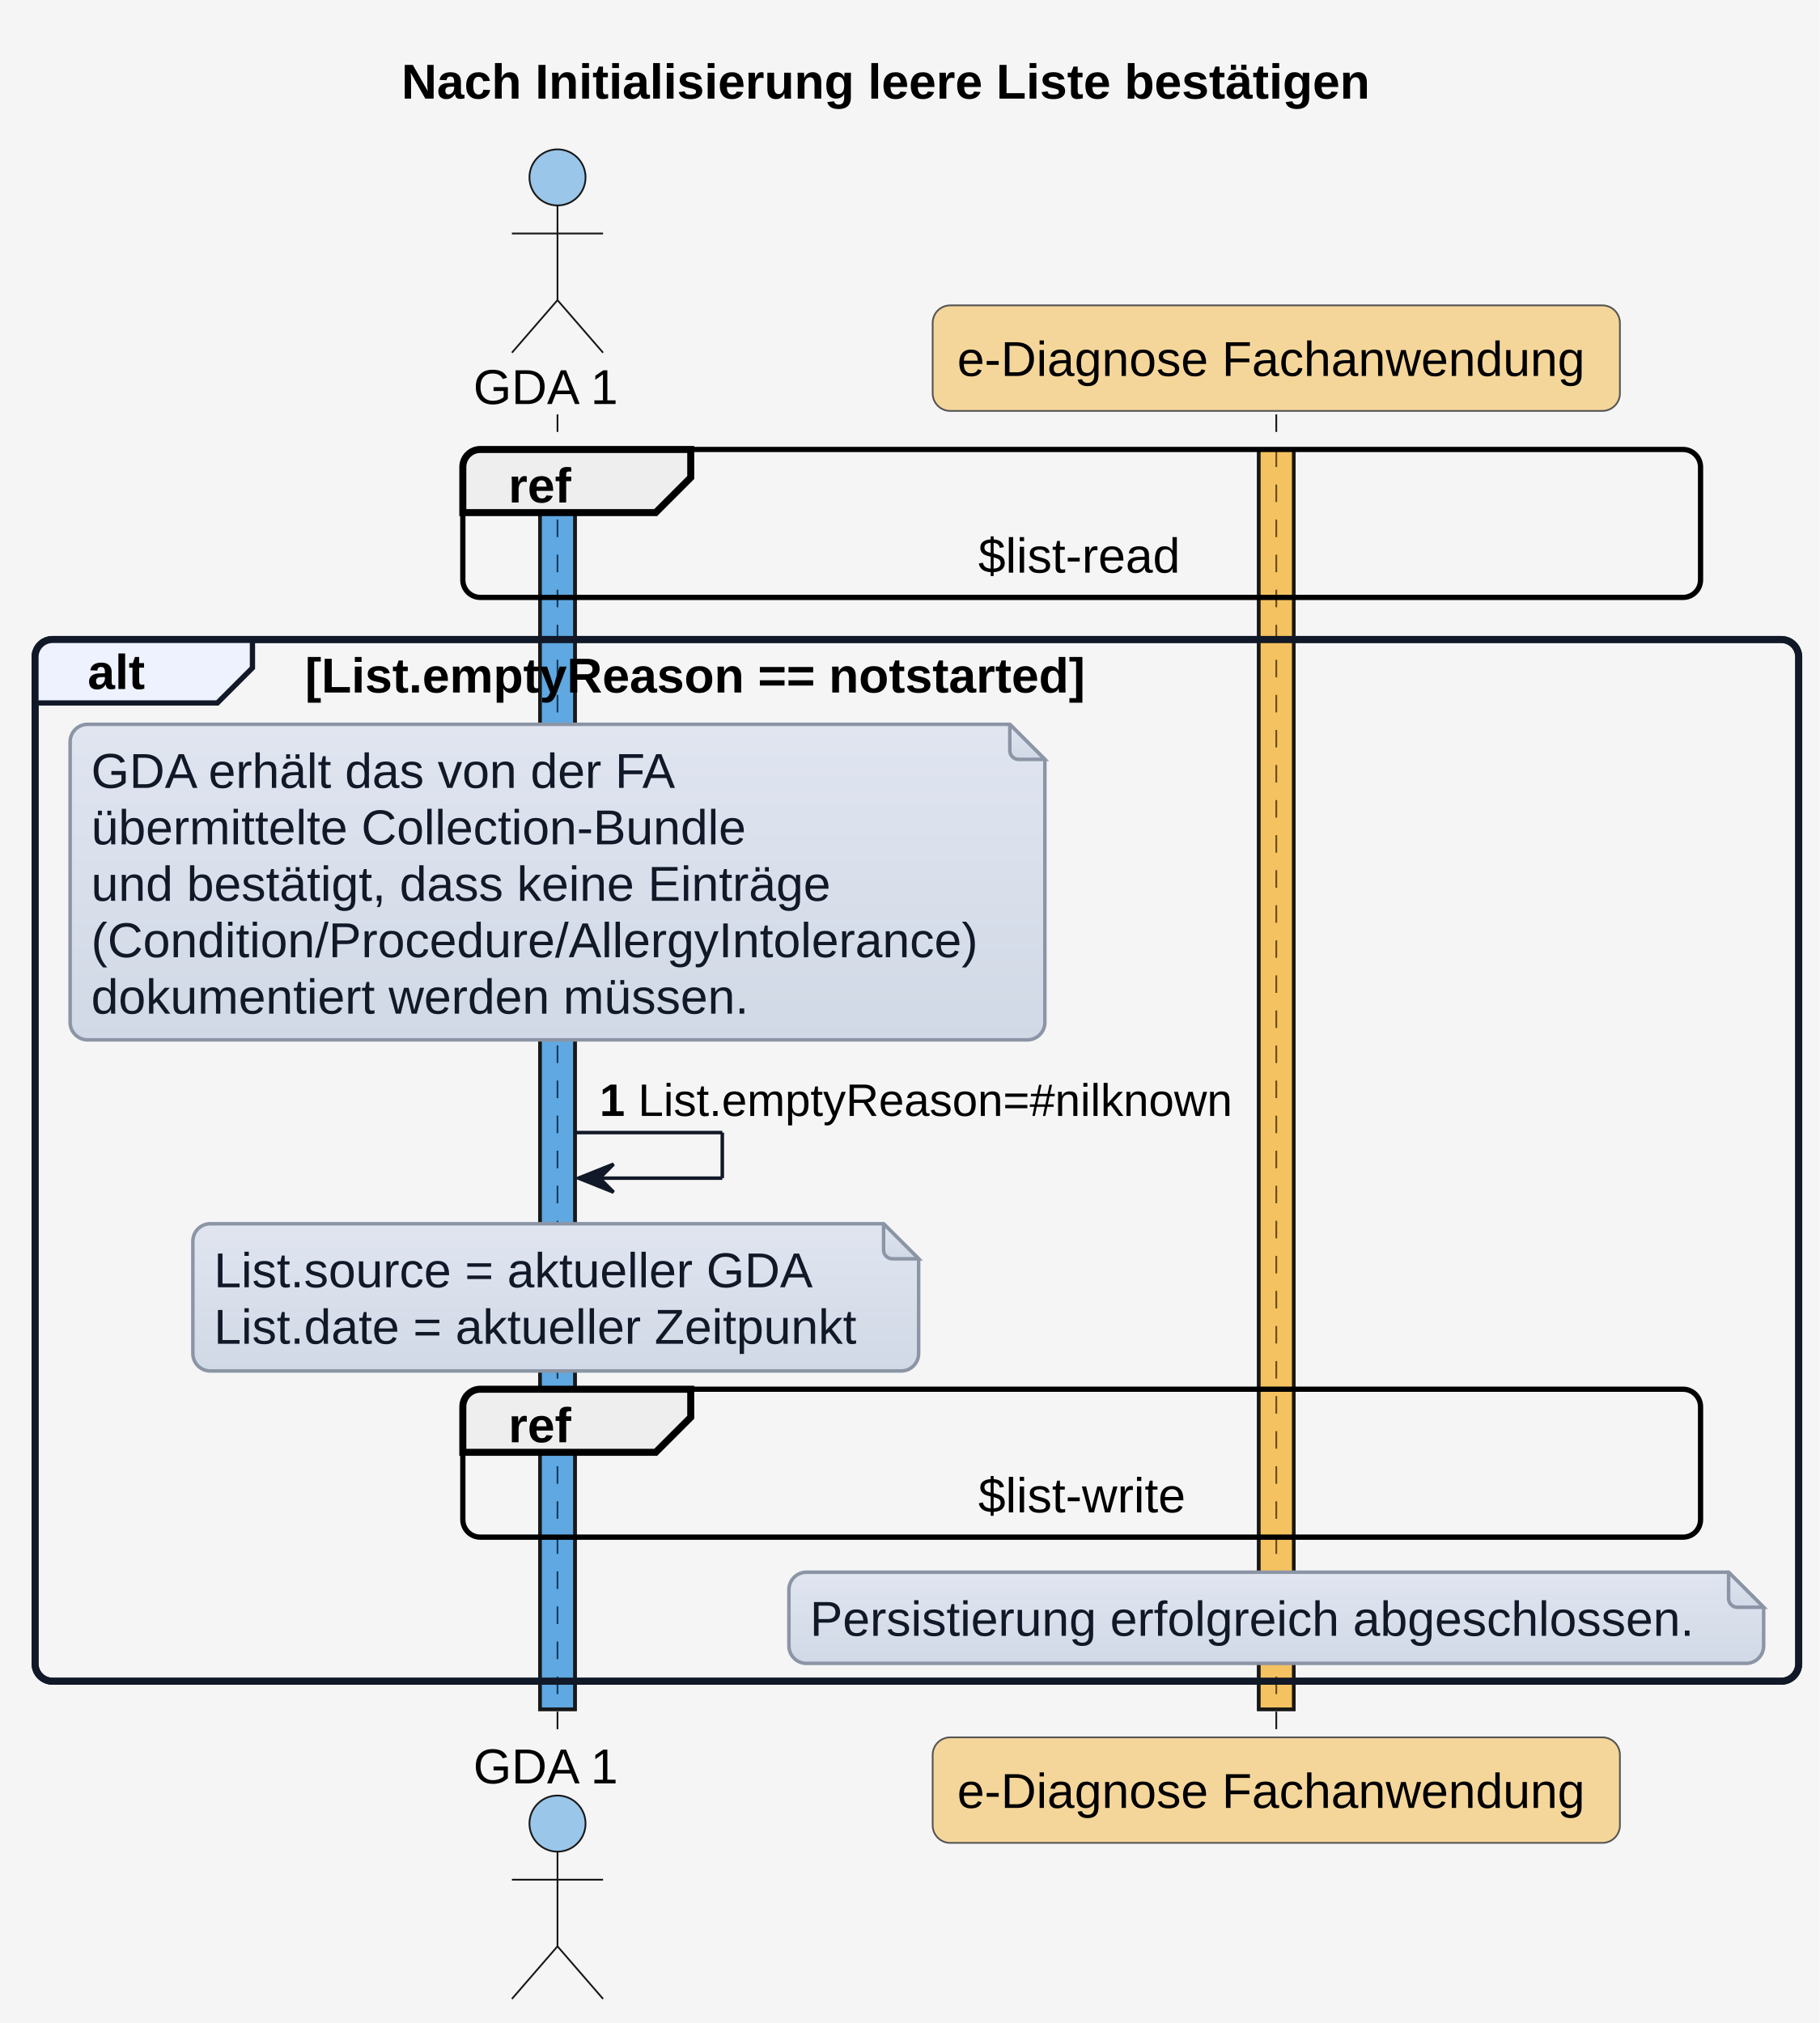
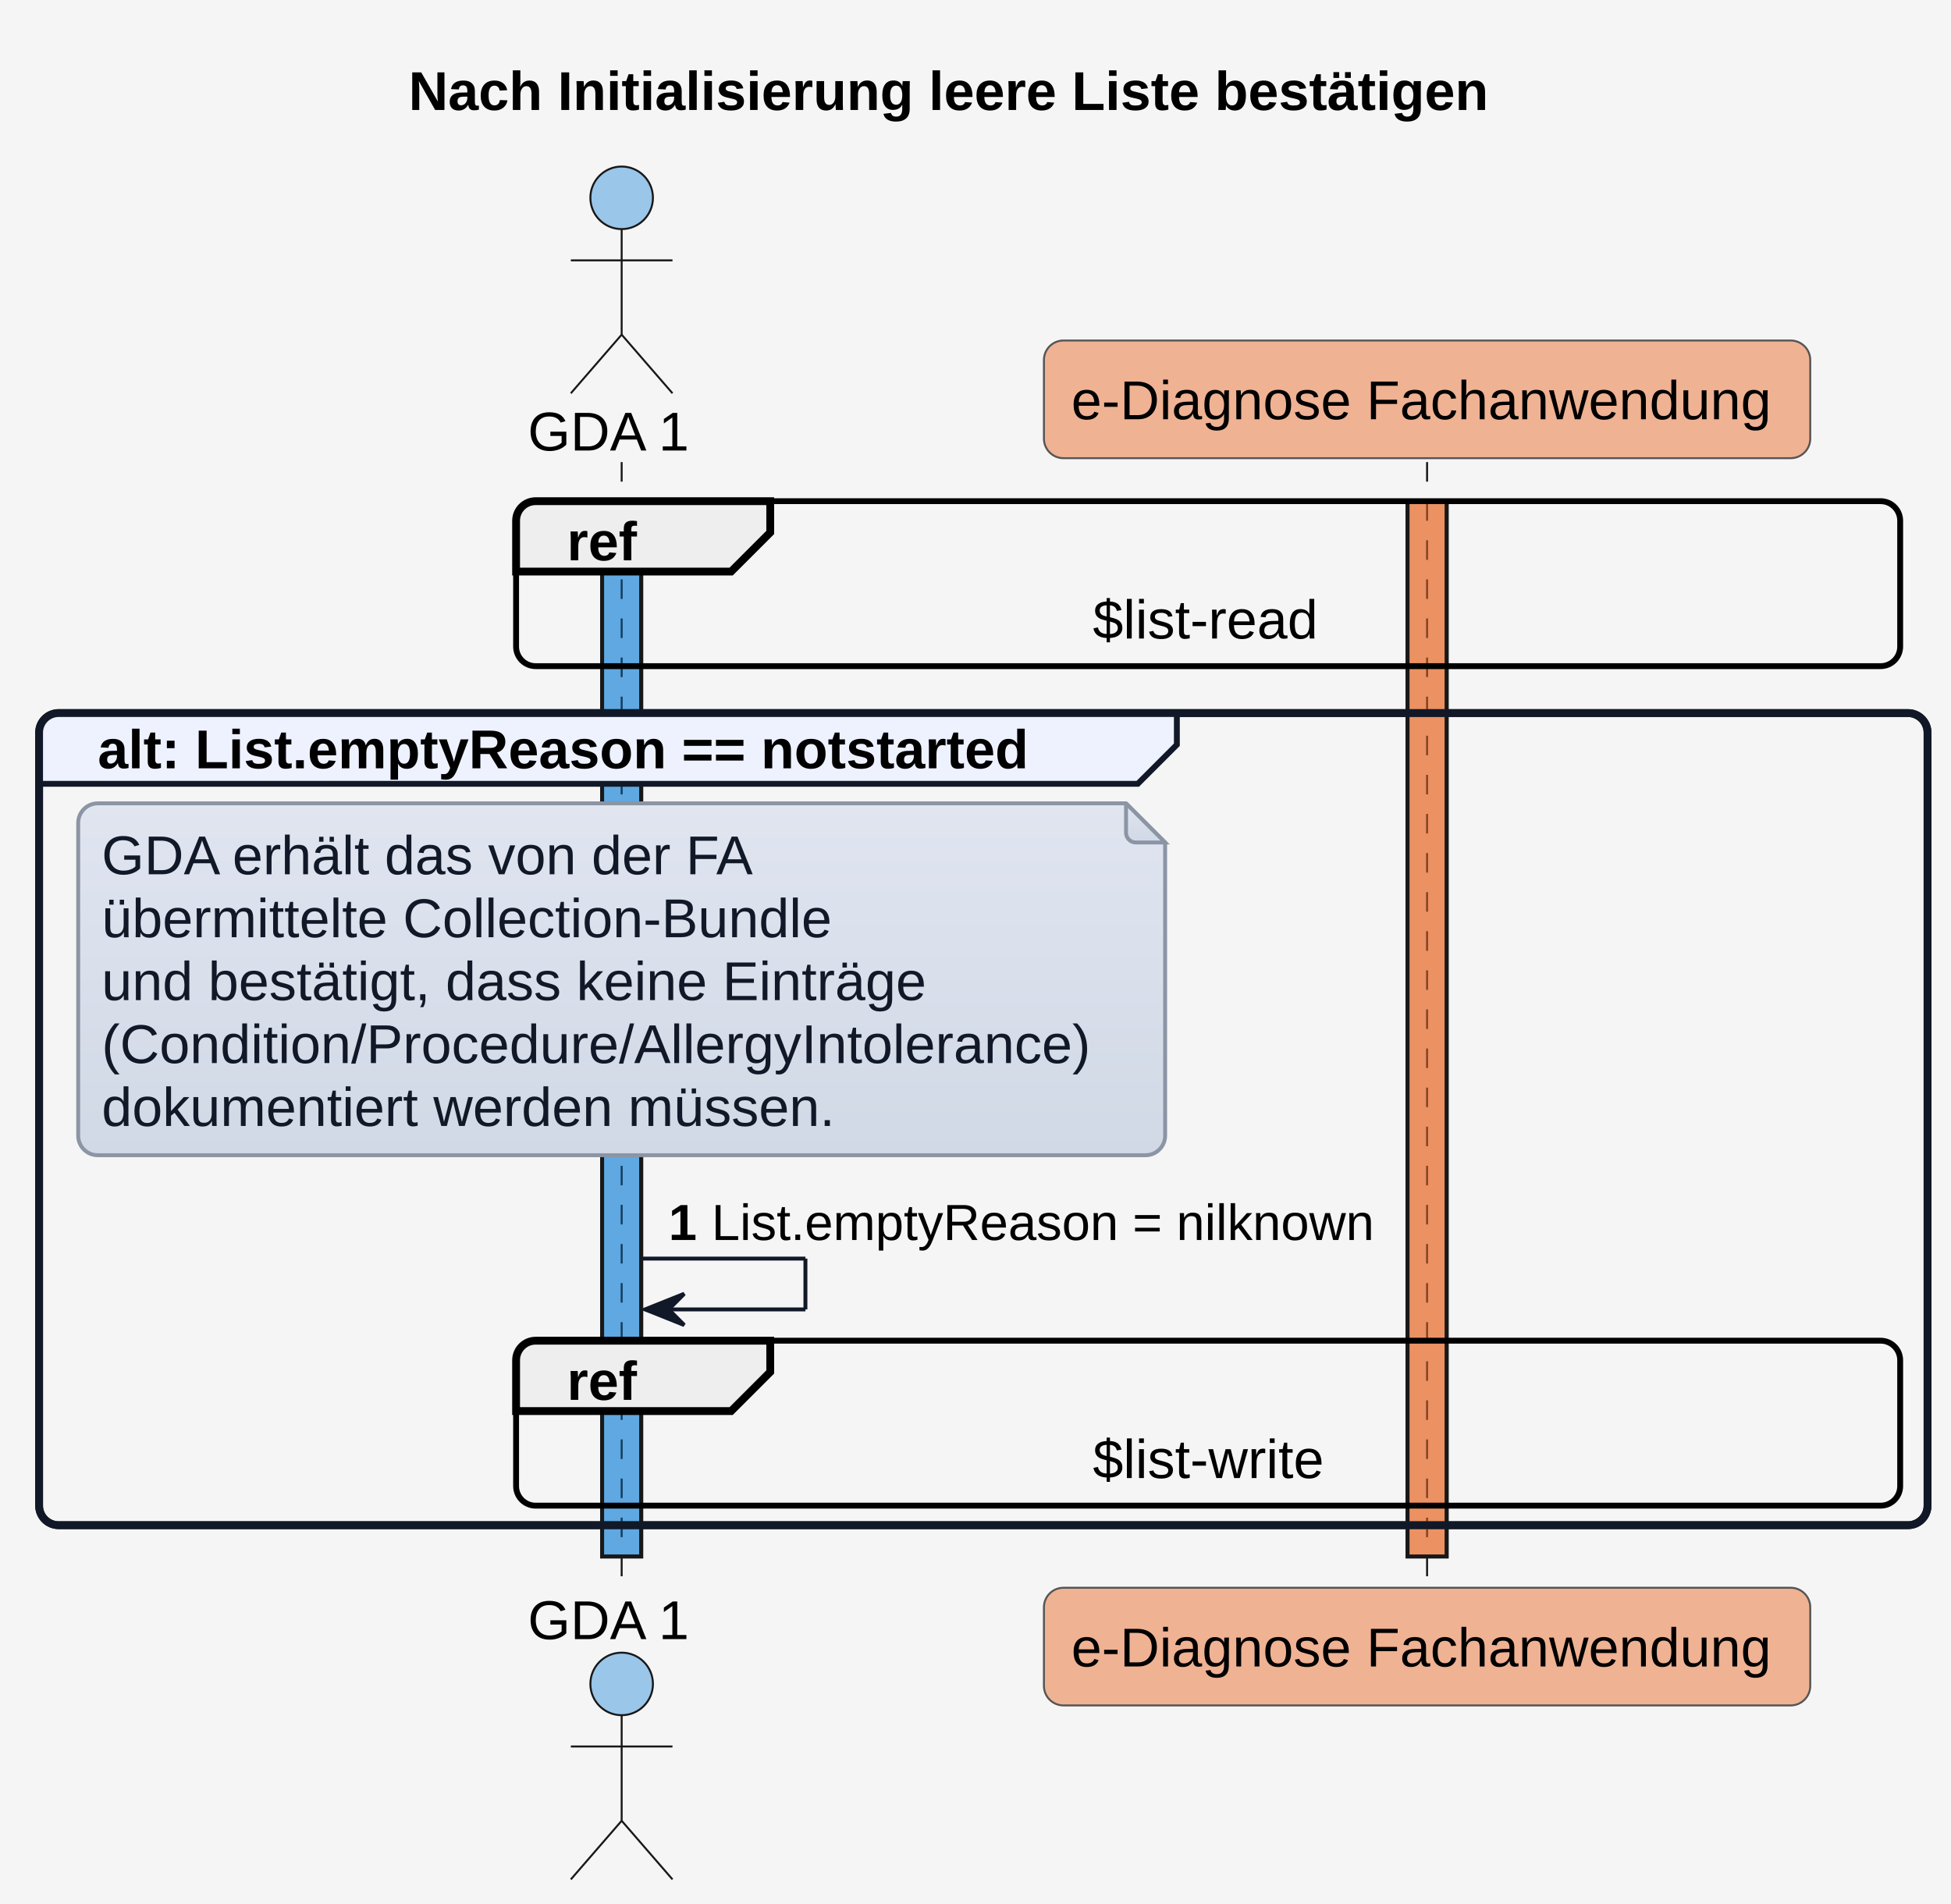
- <svg xmlns="http://www.w3.org/2000/svg" contentStyleType="text/css" height="577px" preserveAspectRatio="none" style="width:519px;height:577px;background:#F5F5F5;" version="1.1" viewBox="0 0 519 577" width="519px" zoomAndPan="magnify">
+ <svg xmlns="http://www.w3.org/2000/svg" contentStyleType="text/css" height="487px" preserveAspectRatio="none" style="width:499px;height:487px;background:#F5F5F5;" version="1.1" viewBox="0 0 499 487" width="499px" zoomAndPan="magnify">
  <defs>
-     <linearGradient id="g1dkyavdmm7vfi0" x1="50%" x2="50%" y1="0%" y2="100%">
+     <linearGradient id="gcrzlnkd2x1ws0" x1="50%" x2="50%" y1="0%" y2="100%">
      <stop offset="0%" stop-color="#E0E5F0" />
      <stop offset="100%" stop-color="#D1D9E6" />
    </linearGradient>
  </defs>
  <g>
-     <rect fill="#F5F5F5" height="577" style="stroke:none;stroke-width:1.0;" width="519" x="0" y="0" />
-     <text fill="#000000" font-family="Arial" font-size="14" font-weight="bold" lengthAdjust="spacing" textLength="293" x="114.5" y="28.132">Nach Initialisierung leere Liste bestätigen</text>
-     <rect fill="#0078D4" fill-opacity="0.376" height="359.33" style="stroke:#181818;stroke-width:1.0;" width="10" x="154" y="128.197" />
-     <rect fill="#F5A403" fill-opacity="0.376" height="359.33" style="stroke:#181818;stroke-width:1.0;" width="10" x="359" y="128.197" />
-     <rect fill="none" height="297.132" rx="5" ry="5" style="stroke:#111827;stroke-width:2.0;" width="503" x="10" y="182.394" />
-     <line style="stroke:#181818;stroke-width:0.5;stroke-dasharray:5.0,5.0;" x1="159" x2="159" y1="118.197" y2="496.527" />
-     <line style="stroke:#181818;stroke-width:0.5;stroke-dasharray:5.0,5.0;" x1="364" x2="364" y1="118.197" y2="496.527" />
+     <rect fill="#F5F5F5" height="487" style="stroke:none;stroke-width:1.0;" width="499" x="0" y="0" />
+     <text fill="#000000" font-family="Arial" font-size="14" font-weight="bold" lengthAdjust="spacing" textLength="293" x="104.5" y="28.132">Nach Initialisierung leere Liste bestätigen</text>
+     <rect fill="#0078D4" fill-opacity="0.376" height="269.935" style="stroke:#181818;stroke-width:1.0;" width="10" x="154" y="128.197" />
+     <rect fill="#E97132" fill-opacity="0.502" height="269.935" style="stroke:#181818;stroke-width:1.0;" width="10" x="360" y="128.197" />
+     <rect fill="none" height="207.738" rx="5" ry="5" style="stroke:#111827;stroke-width:2.0;" width="483" x="10" y="182.394" />
+     <line style="stroke:#181818;stroke-width:0.5;stroke-dasharray:5.0,5.0;" x1="159" x2="159" y1="118.197" y2="407.132" />
+     <line style="stroke:#181818;stroke-width:0.5;stroke-dasharray:5.0,5.0;" x1="365" x2="365" y1="118.197" y2="407.132" />
    <text fill="#000000" font-family="Arial" font-size="14" lengthAdjust="spacing" textLength="42" x="135" y="115.231">GDA 1</text>
    <ellipse cx="159" cy="50.599" fill="#0078D4" fill-opacity="0.376" rx="8" ry="8" style="stroke:#181818;stroke-width:0.5;" />
    <path d="M159,58.599 L159,85.599 M146,66.599 L172,66.599 M159,85.599 L146,100.599 M159,85.599 L172,100.599 " fill="none" style="stroke:#181818;stroke-width:0.5;" />
-     <text fill="#000000" font-family="Arial" font-size="14" lengthAdjust="spacing" textLength="42" x="135" y="508.659">GDA 1</text>
-     <ellipse cx="159" cy="520.125" fill="#0078D4" fill-opacity="0.376" rx="8" ry="8" style="stroke:#181818;stroke-width:0.5;" />
-     <path d="M159,528.125 L159,555.125 M146,536.125 L172,536.125 M159,555.125 L146,570.125 M159,555.125 L172,570.125 " fill="none" style="stroke:#181818;stroke-width:0.5;" />
-     <rect fill="#F5A403" fill-opacity="0.376" height="30.099" rx="5" ry="5" style="stroke:#555555;stroke-width:0.5;" width="196" x="266" y="87.099" />
-     <text fill="#000000" font-family="Arial" font-size="14" lengthAdjust="spacing" textLength="182" x="273" y="107.231">e-Diagnose Fachanwendung</text>
-     <rect fill="#F5A403" fill-opacity="0.376" height="30.099" rx="5" ry="5" style="stroke:#555555;stroke-width:0.5;" width="196" x="266" y="495.527" />
-     <text fill="#000000" font-family="Arial" font-size="14" lengthAdjust="spacing" textLength="182" x="273" y="515.659">e-Diagnose Fachanwendung</text>
-     <rect fill="#0078D4" fill-opacity="0.376" height="359.33" style="stroke:#181818;stroke-width:1.0;" width="10" x="154" y="128.197" />
-     <rect fill="#F5A403" fill-opacity="0.376" height="359.33" style="stroke:#181818;stroke-width:1.0;" width="10" x="359" y="128.197" />
-     <rect fill="none" height="42.197" rx="5" ry="5" style="stroke:#000000;stroke-width:1.5;" width="353" x="132" y="128.197" />
+     <text fill="#000000" font-family="Arial" font-size="14" lengthAdjust="spacing" textLength="42" x="135" y="419.264">GDA 1</text>
+     <ellipse cx="159" cy="430.731" fill="#0078D4" fill-opacity="0.376" rx="8" ry="8" style="stroke:#181818;stroke-width:0.5;" />
+     <path d="M159,438.731 L159,465.731 M146,446.731 L172,446.731 M159,465.731 L146,480.731 M159,465.731 L172,480.731 " fill="none" style="stroke:#181818;stroke-width:0.5;" />
+     <rect fill="#E97132" fill-opacity="0.502" height="30.099" rx="5" ry="5" style="stroke:#555555;stroke-width:0.5;" width="196" x="267" y="87.099" />
+     <text fill="#000000" font-family="Arial" font-size="14" lengthAdjust="spacing" textLength="182" x="274" y="107.231">e-Diagnose Fachanwendung</text>
+     <rect fill="#E97132" fill-opacity="0.502" height="30.099" rx="5" ry="5" style="stroke:#555555;stroke-width:0.5;" width="196" x="267" y="406.132" />
+     <text fill="#000000" font-family="Arial" font-size="14" lengthAdjust="spacing" textLength="182" x="274" y="426.264">e-Diagnose Fachanwendung</text>
+     <rect fill="#0078D4" fill-opacity="0.376" height="269.935" style="stroke:#181818;stroke-width:1.0;" width="10" x="154" y="128.197" />
+     <rect fill="#E97132" fill-opacity="0.502" height="269.935" style="stroke:#181818;stroke-width:1.0;" width="10" x="360" y="128.197" />
+     <rect fill="none" height="42.197" rx="5" ry="5" style="stroke:#000000;stroke-width:1.5;" width="354" x="132" y="128.197" />
    <path d="M137,128.197 L197,128.197 L197,136.197 L187,146.197 L132,146.197 L132,133.197 A5,5 0 0 1 137,128.197 " fill="#EEEEEE" style="stroke:#000000;stroke-width:2.0;" />
    <text fill="#000000" font-family="Arial" font-size="14" font-weight="bold" lengthAdjust="spacing" textLength="20" x="145" y="143.329">ref</text>
-     <text fill="#000000" font-family="Arial" font-size="14" lengthAdjust="spacing" textLength="59" x="279" y="163.329">$list-read</text>
-     <path d="M15,182.394 L72,182.394 L72,190.493 L62,200.493 L10,200.493 L10,187.394 A5,5 0 0 1 15,182.394 " fill="#EEF2FF" style="stroke:#111827;stroke-width:1.5;" />
-     <rect fill="none" height="297.132" rx="5" ry="5" style="stroke:#111827;stroke-width:2.0;" width="503" x="10" y="182.394" />
-     <text fill="#000000" font-family="Arial" font-size="14" font-weight="bold" lengthAdjust="spacing" textLength="17" x="25" y="196.526">alt</text>
-     <text fill="#000000" font-family="Arial" font-size="14" font-weight="bold" lengthAdjust="spacing" textLength="231" x="87" y="197.526">[List.emptyReason == notstarted]</text>
-     <path d="M20,211.592 L20,291.592 A5,5 0 0 0 25,296.592 L293,296.592 A5,5 0 0 0 298,291.592 L298,216.592 L288,206.592 L25,206.592 A5,5 0 0 0 20,211.592 " fill="url(#g1dkyavdmm7vfi0)" style="stroke:#8B95A5;stroke-width:1.0;" />
-     <path d="M288,206.592 L288,214.092 A2.5,2.5 0 0 0 290.5,216.592 L298,216.592 L288,206.592 " fill="url(#g1dkyavdmm7vfi0)" style="stroke:#8B95A5;stroke-width:1.0;" />
-     <text fill="#111827" font-family="Arial" font-size="14" lengthAdjust="spacing" textLength="171" x="26" y="224.724">GDA erhält das von der FA</text>
-     <text fill="#111827" font-family="Arial" font-size="14" lengthAdjust="spacing" textLength="189" x="26" y="240.822">übermittelte Collection-Bundle</text>
-     <text fill="#111827" font-family="Arial" font-size="14" lengthAdjust="spacing" textLength="215" x="26" y="256.921">und bestätigt, dass keine Einträge</text>
-     <text fill="#111827" font-family="Arial" font-size="14" lengthAdjust="spacing" textLength="257" x="26" y="273.019">(Condition/Procedure/AllergyIntolerance)</text>
-     <text fill="#111827" font-family="Arial" font-size="14" lengthAdjust="spacing" textLength="189" x="26" y="289.118">dokumentiert werden müssen.</text>
-     <line style="stroke:#111827;stroke-width:1.0;" x1="164" x2="206" y1="323.034" y2="323.034" />
-     <line style="stroke:#111827;stroke-width:1.0;" x1="206" x2="206" y1="323.034" y2="336.034" />
-     <line style="stroke:#111827;stroke-width:1.0;" x1="165" x2="206" y1="336.034" y2="336.034" />
-     <polygon fill="#111827" points="175,332.034,165,336.034,175,340.034,171,336.034" style="stroke:#111827;stroke-width:1.0;" />
-     <text fill="#000000" font-family="Arial" font-size="13" font-weight="bold" lengthAdjust="spacing" textLength="7" x="171" y="318.279">1</text>
-     <text fill="#000000" font-family="Arial" font-size="13" lengthAdjust="spacing" textLength="170" x="182" y="318.279">List.emptyReason=#nilknown</text>
-     <path d="M55,354.034 L55,386.034 A5,5 0 0 0 60,391.034 L257,391.034 A5,5 0 0 0 262,386.034 L262,359.034 L252,349.034 L60,349.034 A5,5 0 0 0 55,354.034 " fill="url(#g1dkyavdmm7vfi0)" style="stroke:#8B95A5;stroke-width:1.0;" />
-     <path d="M252,349.034 L252,356.534 A2.5,2.5 0 0 0 254.5,359.034 L262,359.034 L252,349.034 " fill="url(#g1dkyavdmm7vfi0)" style="stroke:#8B95A5;stroke-width:1.0;" />
-     <text fill="#111827" font-family="Arial" font-size="14" lengthAdjust="spacing" textLength="173" x="61" y="367.166">List.source = aktueller GDA</text>
-     <text fill="#111827" font-family="Arial" font-size="14" lengthAdjust="spacing" textLength="186" x="61" y="383.264">List.date = aktueller Zeitpunkt</text>
-     <rect fill="none" height="42.197" rx="5" ry="5" style="stroke:#000000;stroke-width:1.5;" width="353" x="132" y="396.231" />
-     <path d="M137,396.231 L197,396.231 L197,404.231 L187,414.231 L132,414.231 L132,401.231 A5,5 0 0 1 137,396.231 " fill="#EEEEEE" style="stroke:#000000;stroke-width:2.0;" />
-     <text fill="#000000" font-family="Arial" font-size="14" font-weight="bold" lengthAdjust="spacing" textLength="20" x="145" y="411.363">ref</text>
-     <text fill="#000000" font-family="Arial" font-size="14" lengthAdjust="spacing" textLength="59" x="279" y="431.363">$list-write</text>
-     <path d="M225,453.428 L225,469.428 A5,5 0 0 0 230,474.428 L498,474.428 A5,5 0 0 0 503,469.428 L503,458.428 L493,448.428 L230,448.428 A5,5 0 0 0 225,453.428 " fill="url(#g1dkyavdmm7vfi0)" style="stroke:#8B95A5;stroke-width:1.0;" />
-     <path d="M493,448.428 L493,455.928 A2.5,2.5 0 0 0 495.5,458.428 L503,458.428 L493,448.428 " fill="url(#g1dkyavdmm7vfi0)" style="stroke:#8B95A5;stroke-width:1.0;" />
-     <text fill="#111827" font-family="Arial" font-size="14" lengthAdjust="spacing" textLength="257" x="231" y="466.56">Persistierung erfolgreich abgeschlossen.</text>
+     <text fill="#000000" font-family="Arial" font-size="14" lengthAdjust="spacing" textLength="59" x="279.5" y="163.329">$list-read</text>
+     <path d="M15,182.394 L301,182.394 L301,190.493 L291,200.493 L10,200.493 L10,187.394 A5,5 0 0 1 15,182.394 " fill="#EEF2FF" style="stroke:#111827;stroke-width:1.5;" />
+     <rect fill="none" height="207.738" rx="5" ry="5" style="stroke:#111827;stroke-width:2.0;" width="483" x="10" y="182.394" />
+     <text fill="#000000" font-family="Arial" font-size="14" font-weight="bold" lengthAdjust="spacing" textLength="246" x="25" y="196.526">alt: List.emptyReason == notstarted</text>
+     <path d="M20,210.493 L20,290.493 A5,5 0 0 0 25,295.493 L293,295.493 A5,5 0 0 0 298,290.493 L298,215.493 L288,205.493 L25,205.493 A5,5 0 0 0 20,210.493 " fill="url(#gcrzlnkd2x1ws0)" style="stroke:#8B95A5;stroke-width:1.0;" />
+     <path d="M288,205.493 L288,212.993 A2.5,2.5 0 0 0 290.5,215.493 L298,215.493 L288,205.493 " fill="url(#gcrzlnkd2x1ws0)" style="stroke:#8B95A5;stroke-width:1.0;" />
+     <text fill="#111827" font-family="Arial" font-size="14" lengthAdjust="spacing" textLength="171" x="26" y="223.625">GDA erhält das von der FA</text>
+     <text fill="#111827" font-family="Arial" font-size="14" lengthAdjust="spacing" textLength="189" x="26" y="239.724">übermittelte Collection-Bundle</text>
+     <text fill="#111827" font-family="Arial" font-size="14" lengthAdjust="spacing" textLength="215" x="26" y="255.822">und bestätigt, dass keine Einträge</text>
+     <text fill="#111827" font-family="Arial" font-size="14" lengthAdjust="spacing" textLength="257" x="26" y="271.921">(Condition/Procedure/AllergyIntolerance)</text>
+     <text fill="#111827" font-family="Arial" font-size="14" lengthAdjust="spacing" textLength="189" x="26" y="288.019">dokumentiert werden müssen.</text>
+     <line style="stroke:#111827;stroke-width:1.0;" x1="164" x2="206" y1="321.935" y2="321.935" />
+     <line style="stroke:#111827;stroke-width:1.0;" x1="206" x2="206" y1="321.935" y2="334.935" />
+     <line style="stroke:#111827;stroke-width:1.0;" x1="165" x2="206" y1="334.935" y2="334.935" />
+     <polygon fill="#111827" points="175,330.935,165,334.935,175,338.935,171,334.935" style="stroke:#111827;stroke-width:1.0;" />
+     <text fill="#000000" font-family="Arial" font-size="13" font-weight="bold" lengthAdjust="spacing" textLength="7" x="171" y="317.18">1</text>
+     <text fill="#000000" font-family="Arial" font-size="13" lengthAdjust="spacing" textLength="171" x="182" y="317.18">List.emptyReason = nilknown</text>
+     <rect fill="none" height="42.197" rx="5" ry="5" style="stroke:#000000;stroke-width:1.5;" width="354" x="132" y="342.935" />
+     <path d="M137,342.935 L197,342.935 L197,350.935 L187,360.935 L132,360.935 L132,347.935 A5,5 0 0 1 137,342.935 " fill="#EEEEEE" style="stroke:#000000;stroke-width:2.0;" />
+     <text fill="#000000" font-family="Arial" font-size="14" font-weight="bold" lengthAdjust="spacing" textLength="20" x="145" y="358.067">ref</text>
+     <text fill="#000000" font-family="Arial" font-size="14" lengthAdjust="spacing" textLength="59" x="279.5" y="378.067">$list-write</text>
  </g>
</svg>
